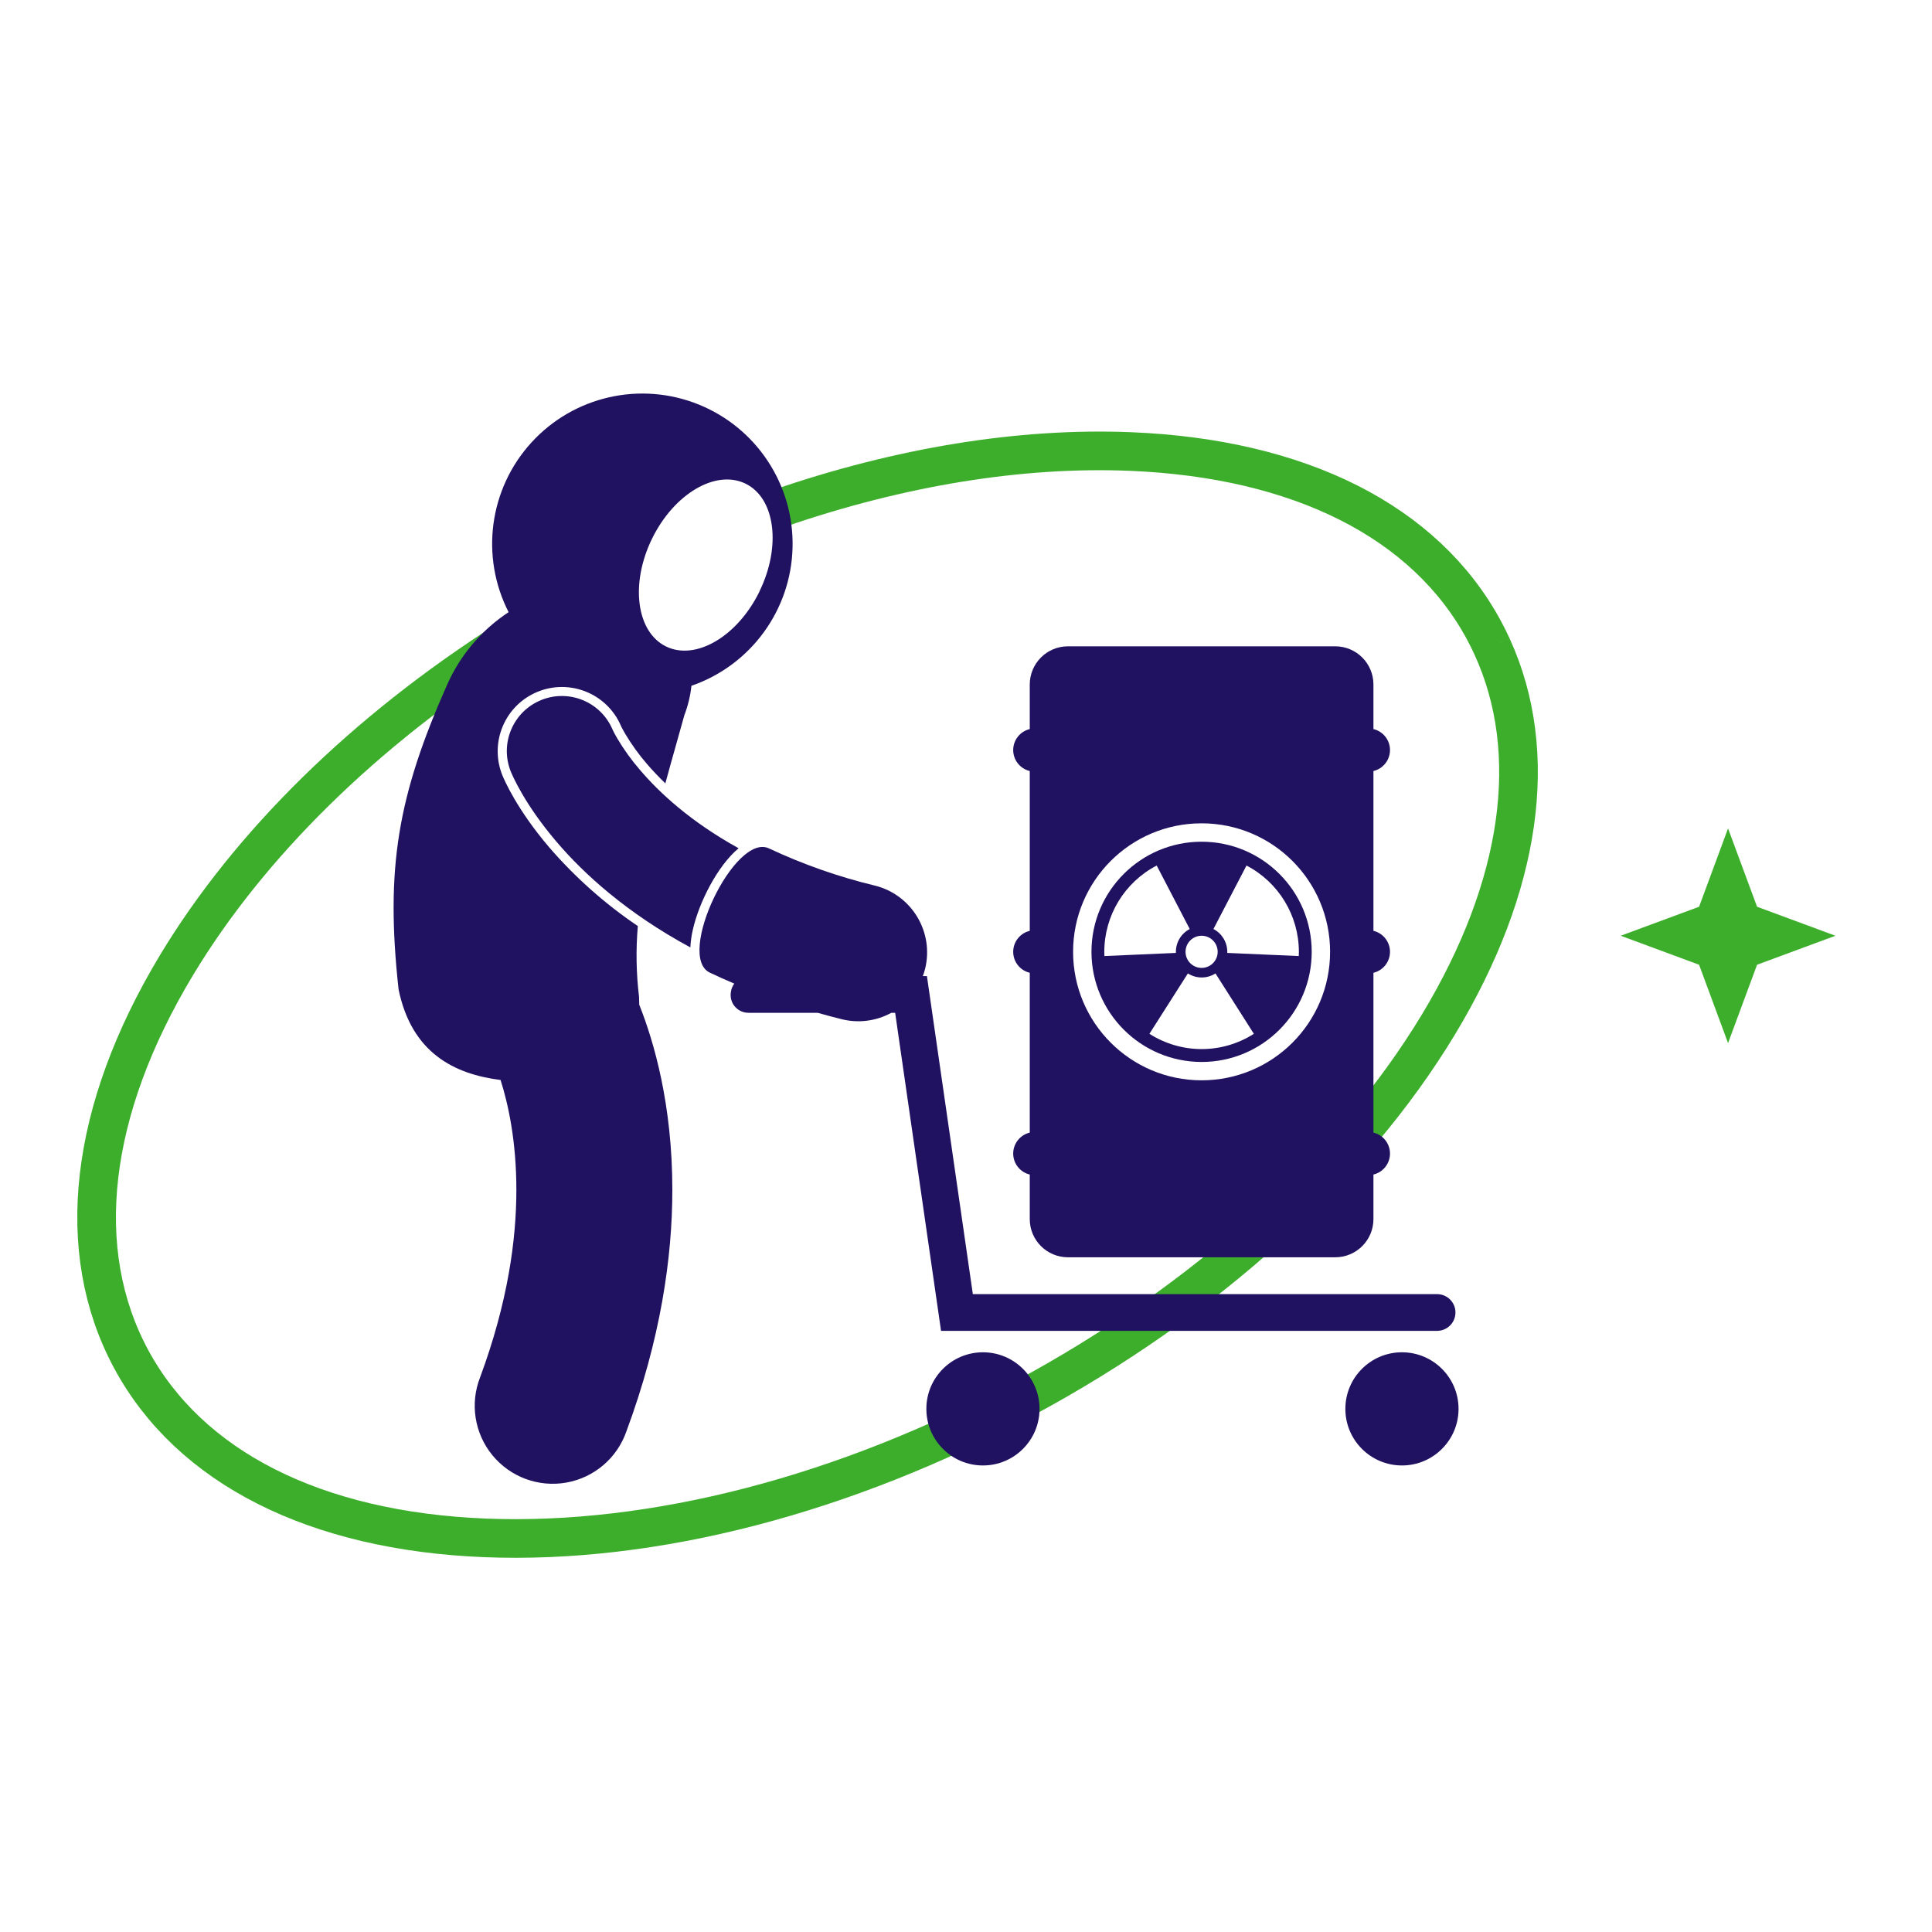
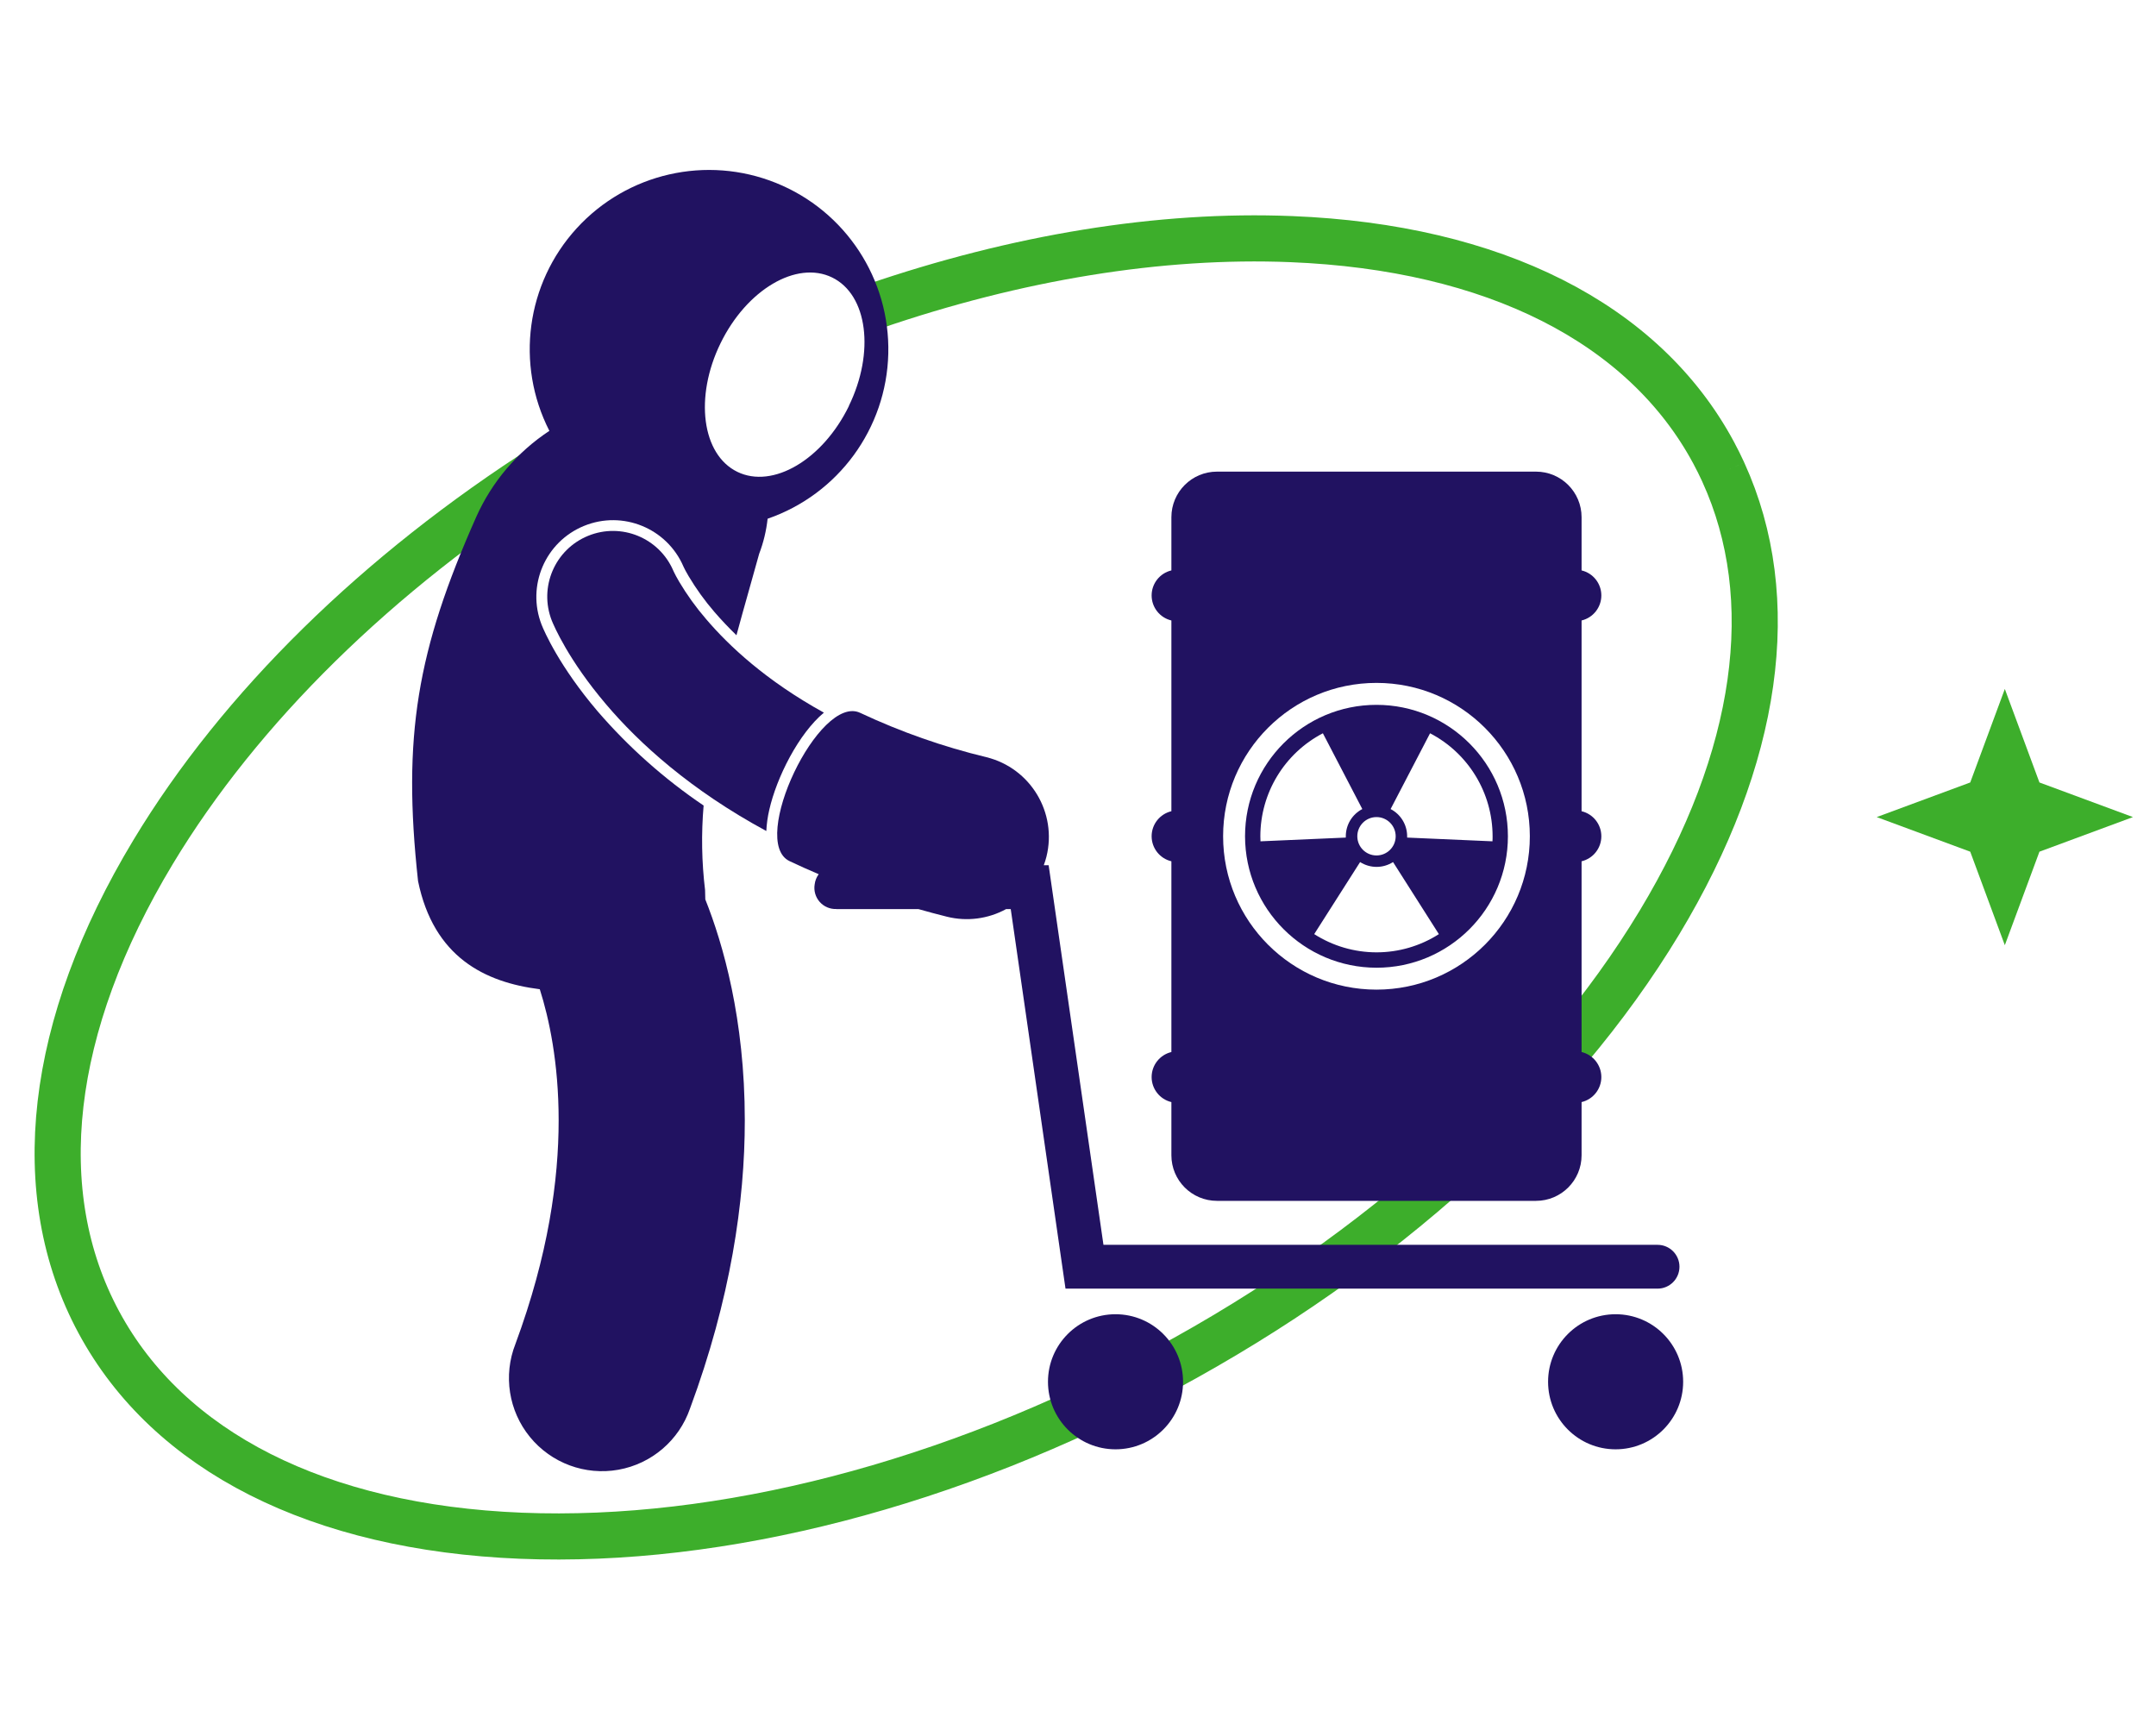
- <svg xmlns="http://www.w3.org/2000/svg" viewBox="0 0 1000 1000">
+ <svg xmlns="http://www.w3.org/2000/svg" viewBox="25 130 935 750">
  <defs>
    <style>.cls-1{fill:none;stroke:#3dae2b;stroke-miterlimit:10;stroke-width:20px;}.cls-2{fill:#211261;}.cls-3{fill:#3dae2b;fill-rule:evenodd;}</style>
  </defs>
  <g id="Servicios">
    <g id="Servicio_6" data-name="Servicio 6">
      <path class="cls-1" d="M262.21,331.53q6.29-4,12.69-7.91m497.44,11.14c25.09,54.86,15.42,123.79-27.7,195.34-45,74.6-121,143.31-214.21,193.5S338,799.49,251,796c-87.85-3.54-152.88-36.42-183.13-92.57S46,574.87,91.35,499.57c37.76-62.66,97.49-121.17,170.86-168M403.63,263C465.9,241.61,528.06,231.4,585,233.7c87.85,3.54,152.88,36.41,183.12,92.56,1.51,2.8,2.91,5.63,4.23,8.5" />
      <path class="cls-2" d="M284.16,438.45C267.59,419,261,403.76,259.88,400.92a33.25,33.25,0,0,1,61.53-25.2l.2.42c.23.49.85,1.75,2,3.68a109.31,109.31,0,0,0,11.22,15.57c3,3.48,6.19,6.82,9.55,10.1,3.43-12.69,6.92-24.64,9.85-35.33a60.59,60.59,0,0,0,3.66-15.2,77.76,77.76,0,1,0-94.64-38.11,87.27,87.27,0,0,0-31.73,37.35c-25.7,57.84-32.08,95.2-25.22,157.91,6.8,33,28.93,43.87,52.79,46.89,4,12.56,8.18,31.73,8.18,56.83,0,25.92-4.43,58.3-18.74,97a40.37,40.37,0,1,0,75.71,28c17.6-47.49,23.78-89.79,23.76-125,0-44-9.47-76.57-17.13-95.8,0-1.31-.05-2.66-.1-4.06a178,178,0,0,1-.63-36.64A233.1,233.1,0,0,1,284.16,438.45Zm109-132.39c-11.35,23.28-33,36.07-48.4,28.56s-18.65-32.45-7.3-55.73,33-36.07,48.41-28.56S404.47,282.79,393.11,306.06Z" />
      <path class="cls-2" d="M358.61,481.22c3.21-14.18,12.75-33.05,23.69-42.17-25.09-13.87-41.11-28.87-51.1-40.59a113.83,113.83,0,0,1-11.7-16.25c-1.09-1.86-1.8-3.24-2.16-4-.19-.38-.29-.61-.32-.67a28.49,28.49,0,0,0-52.72,21.6h0c.93,2.3,7.21,17.08,23.49,36.24,14.4,17,36.76,37.28,69.54,55A51.47,51.47,0,0,1,358.61,481.22Z" />
      <path class="cls-2" d="M387.68,524.24h35.6c4.07,1.15,8.19,2.27,12.44,3.32a35.59,35.59,0,0,0,25.61-3.32h2l.58,4,23.17,160.6H743.84a9.49,9.49,0,1,0,0-19H503.54l-23-159.29-.77-5.33h-2.11a38.25,38.25,0,0,0,1.16-3.72,35.61,35.61,0,0,0-26-43.12,287,287,0,0,1-54.76-19.23c-17.75-8.47-48.42,55.81-30.67,64.28h0c4.07,1.94,8.31,3.83,12.66,5.68a9.36,9.36,0,0,0-1.75,4.41,9.18,9.18,0,0,0,9.38,10.69Z" />
      <path class="cls-2" d="M538.06,729.24a29.29,29.29,0,1,0-29.28,29.28A29.28,29.28,0,0,0,538.06,729.24Z" />
      <path class="cls-2" d="M725.64,758.52a29.29,29.29,0,1,0-29.28-29.28A29.28,29.28,0,0,0,725.64,758.52Z" />
      <path class="cls-2" d="M621.94,549.67a57,57,0,1,0-57-57A57.09,57.09,0,0,0,621.94,549.67Zm0-65.33a8.32,8.32,0,1,1-8.31,8.32A8.32,8.32,0,0,1,621.94,484.34ZM645.18,448a50.41,50.41,0,0,1,27.12,44.65c0,.74,0,1.47-.06,2.2l-37-1.62c0-.19,0-.38,0-.58a13.28,13.28,0,0,0-7.17-11.79Zm-46.48,0,17.1,32.86a13.29,13.29,0,0,0-7.16,11.79c0,.2,0,.39,0,.58l-37,1.62c0-.73-.06-1.46-.06-2.2A50.4,50.4,0,0,1,598.7,448Zm23.24,95a50.23,50.23,0,0,1-27-7.91l19.9-31.24a13.26,13.26,0,0,0,14.29,0L649,535.1A50.12,50.12,0,0,1,621.94,543Z" />
      <path class="cls-2" d="M524.43,597.09A11.18,11.18,0,0,0,533,607.94V631a19.77,19.77,0,0,0,19.77,19.77H691.12A19.77,19.77,0,0,0,710.89,631V607.94a11.16,11.16,0,0,0,0-21.71V503.51a11.16,11.16,0,0,0,0-21.71V399.08a11.16,11.16,0,0,0,0-21.71V354.3a19.77,19.77,0,0,0-19.77-19.77H552.77A19.77,19.77,0,0,0,533,354.3v23.07a11.16,11.16,0,0,0,0,21.71V481.8a11.16,11.16,0,0,0,0,21.71v82.72A11.18,11.18,0,0,0,524.43,597.09Zm31-104.43a66.51,66.51,0,1,1,66.51,66.51A66.52,66.52,0,0,1,555.43,492.66Z" />
      <polygon class="cls-3" points="894.44 428.78 909.45 469.33 950 484.34 909.45 499.35 894.44 539.9 879.44 499.35 838.88 484.34 879.44 469.33 894.44 428.78" />
    </g>
  </g>
</svg>
